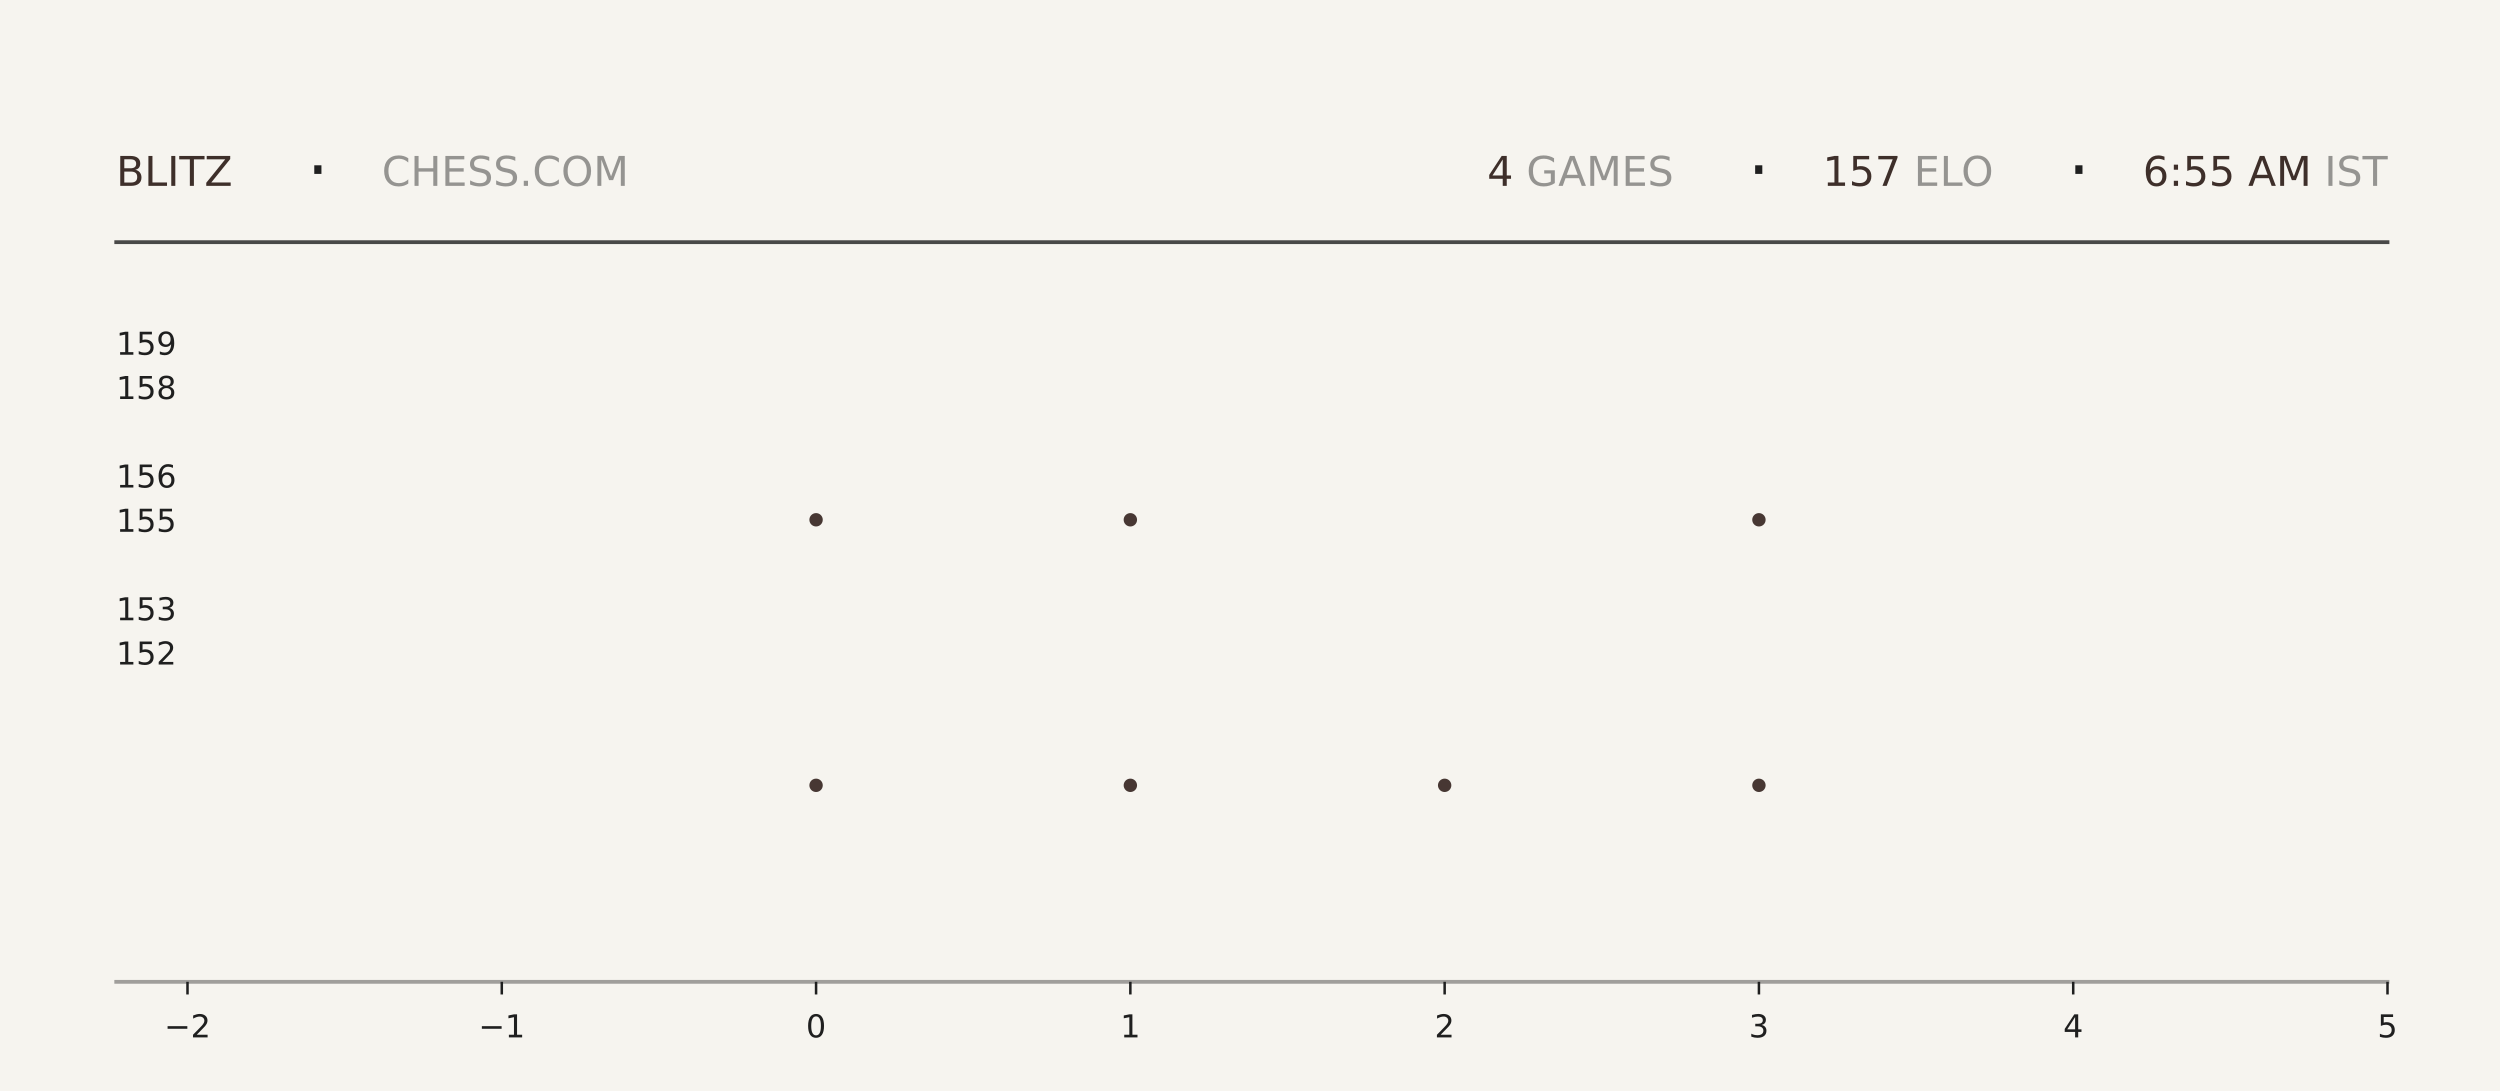
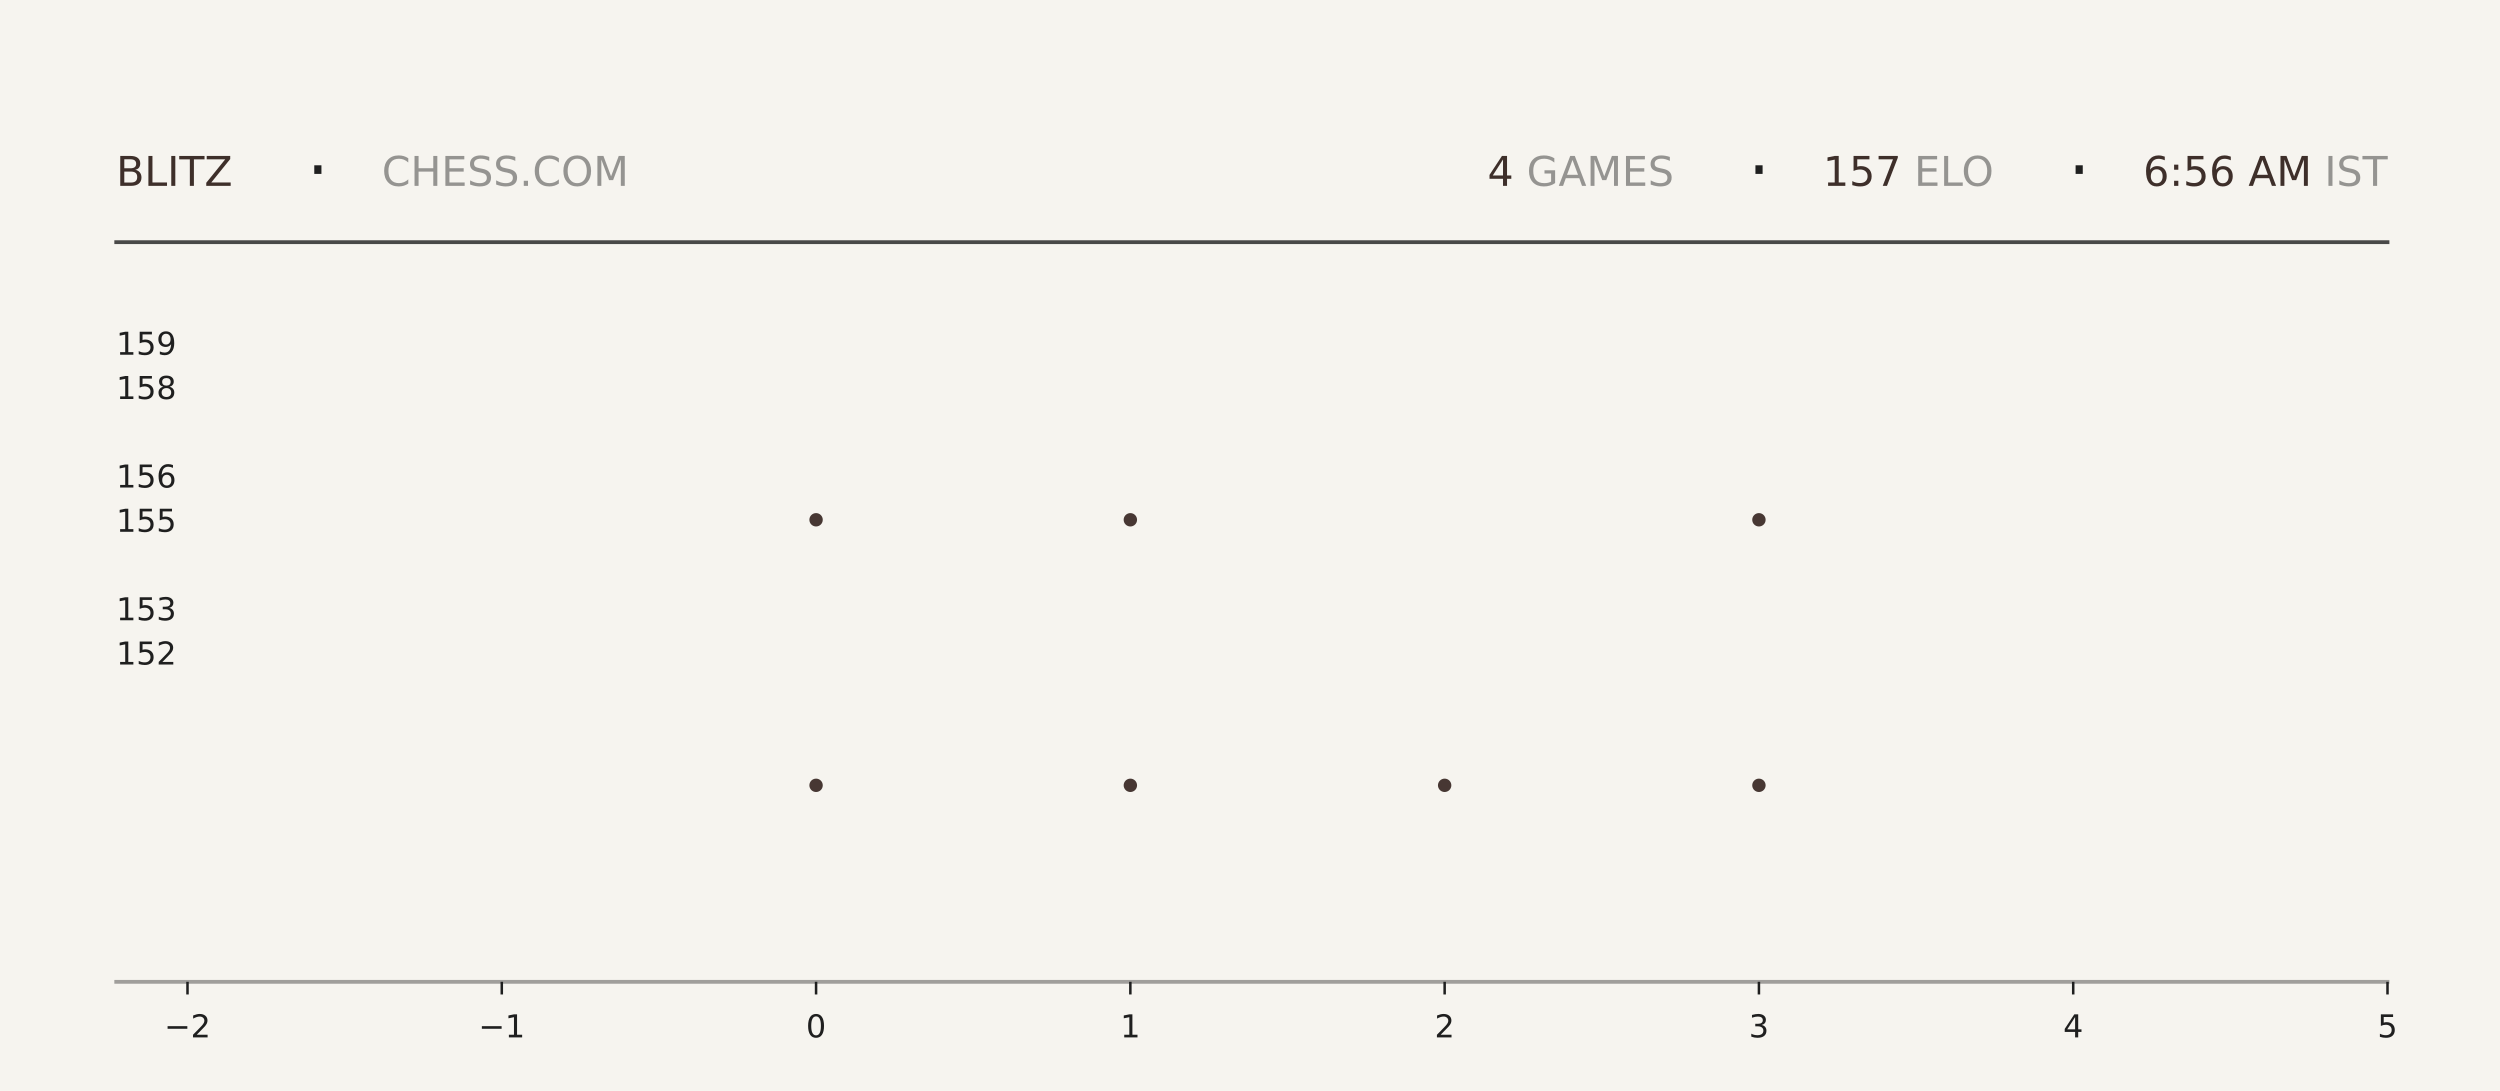
<svg xmlns="http://www.w3.org/2000/svg" xmlns:xlink="http://www.w3.org/1999/xlink" width="792pt" height="345.6pt" viewBox="0 0 792 345.6" version="1.1">
  <defs>
    <style type="text/css">*{stroke-linejoin: round; stroke-linecap: butt}</style>
  </defs>
  <g id="figure_1">
    <g id="patch_1">
      <path d="M 0 345.6  L 792 345.6  L 792 0  L 0 0  z " style="fill: #f6f4ef" />
    </g>
    <g id="axes_1">
      <g id="patch_2">
        <path d="M 59.4 311.04  L 756.36 311.04  L 756.36 103.68  L 59.4 103.68  z " style="fill: #f6f4ef" />
      </g>
      <g id="PathCollection_1">
        <defs>
-           <path id="m0a93448016" d="M 0 2.121  C 0.563 2.121 1.102 1.898 1.5 1.5  C 1.898 1.102 2.121 0.563 2.121 0  C 2.121 -0.563 1.898 -1.102 1.5 -1.5  C 1.102 -1.898 0.563 -2.121 0 -2.121  C -0.563 -2.121 -1.102 -1.898 -1.5 -1.5  C -1.898 -1.102 -2.121 -0.563 -2.121 0  C -2.121 0.563 -1.898 1.102 -1.5 1.5  C -1.102 1.898 -0.563 2.121 0 2.121  z " />
-         </defs>
-         <g clip-path="url(#pd430f2a03a)">
-           <use xlink:href="#m0a93448016" x="258.531" y="248.79" style="fill: #3e2f2a; fill-opacity: 0.95" />
-           <use xlink:href="#m0a93448016" x="258.531" y="164.668" style="fill: #3e2f2a; fill-opacity: 0.95" />
+           <path id="ma6a2b9882d" d="M 0 2.121  C 0.563 2.121 1.102 1.898 1.5 1.5  C 1.898 1.102 2.121 0.563 2.121 0  C 2.121 -0.563 1.898 -1.102 1.5 -1.5  C 1.102 -1.898 0.563 -2.121 0 -2.121  C -0.563 -2.121 -1.102 -1.898 -1.5 -1.5  C -1.898 -1.102 -2.121 -0.563 -2.121 0  C -2.121 0.563 -1.898 1.102 -1.5 1.5  C -1.102 1.898 -0.563 2.121 0 2.121  z " />
+         </defs>
+         <g clip-path="url(#p2dd996cbf5)">
+           <use xlink:href="#ma6a2b9882d" x="258.531" y="248.79" style="fill: #3e2f2a; fill-opacity: 0.95" />
+           <use xlink:href="#ma6a2b9882d" x="258.531" y="164.668" style="fill: #3e2f2a; fill-opacity: 0.95" />
        </g>
      </g>
      <g id="PathCollection_2">
-         <g clip-path="url(#pd430f2a03a)">
-           <use xlink:href="#m0a93448016" x="358.097" y="248.79" style="fill: #3e2f2a; fill-opacity: 0.95" />
-           <use xlink:href="#m0a93448016" x="358.097" y="164.668" style="fill: #3e2f2a; fill-opacity: 0.95" />
-           <use xlink:href="#m0a93448016" x="358.097" y="80.547" style="fill: #3e2f2a; fill-opacity: 0.95" />
+         <g clip-path="url(#p2dd996cbf5)">
+           <use xlink:href="#ma6a2b9882d" x="358.097" y="248.79" style="fill: #3e2f2a; fill-opacity: 0.95" />
+           <use xlink:href="#ma6a2b9882d" x="358.097" y="164.668" style="fill: #3e2f2a; fill-opacity: 0.95" />
+           <use xlink:href="#ma6a2b9882d" x="358.097" y="80.547" style="fill: #3e2f2a; fill-opacity: 0.95" />
        </g>
      </g>
      <g id="PathCollection_3">
-         <g clip-path="url(#pd430f2a03a)">
-           <use xlink:href="#m0a93448016" x="457.663" y="248.79" style="fill: #3e2f2a; fill-opacity: 0.95" />
+         <g clip-path="url(#p2dd996cbf5)">
+           <use xlink:href="#ma6a2b9882d" x="457.663" y="248.79" style="fill: #3e2f2a; fill-opacity: 0.95" />
        </g>
      </g>
      <g id="PathCollection_4">
-         <g clip-path="url(#pd430f2a03a)">
-           <use xlink:href="#m0a93448016" x="557.229" y="248.79" style="fill: #3e2f2a; fill-opacity: 0.95" />
-           <use xlink:href="#m0a93448016" x="557.229" y="164.668" style="fill: #3e2f2a; fill-opacity: 0.95" />
-           <use xlink:href="#m0a93448016" x="557.229" y="80.547" style="fill: #3e2f2a; fill-opacity: 0.95" />
+         <g clip-path="url(#p2dd996cbf5)">
+           <use xlink:href="#ma6a2b9882d" x="557.229" y="248.79" style="fill: #3e2f2a; fill-opacity: 0.95" />
+           <use xlink:href="#ma6a2b9882d" x="557.229" y="164.668" style="fill: #3e2f2a; fill-opacity: 0.95" />
+           <use xlink:href="#ma6a2b9882d" x="557.229" y="80.547" style="fill: #3e2f2a; fill-opacity: 0.95" />
        </g>
      </g>
      <g id="matplotlib.axis_1">
        <g id="xtick_1">
          <g id="line2d_1">
            <defs>
-               <path id="m0edf395f01" d="M 0 0  L 0 4  " style="stroke: #1f1f1f; stroke-width: 0.8" />
+               <path id="mffaf612321" d="M 0 0  L 0 4  " style="stroke: #1f1f1f; stroke-width: 0.8" />
            </defs>
            <g>
-               <use xlink:href="#m0edf395f01" x="59.4" y="311.04" style="fill: #1f1f1f; stroke: #1f1f1f; stroke-width: 0.8" />
+               <use xlink:href="#mffaf612321" x="59.4" y="311.04" style="fill: #1f1f1f; stroke: #1f1f1f; stroke-width: 0.8" />
            </g>
          </g>
          <g id="text_1">
            <g style="fill: #1f1f1f" transform="translate(52.02891 328.6384) scale(0.1 -0.1)">
              <defs>
                <path id="DejaVuSans-2212" d="M 678 2272  L 4684 2272  L 4684 1741  L 678 1741  L 678 2272  z " transform="scale(0.015625)" />
                <path id="DejaVuSans-32" d="M 1228 531  L 3431 531  L 3431 0  L 469 0  L 469 531  Q 828 903 1448 1529  Q 2069 2156 2228 2338  Q 2531 2678 2651 2914  Q 2772 3150 2772 3378  Q 2772 3750 2511 3984  Q 2250 4219 1831 4219  Q 1534 4219 1204 4116  Q 875 4013 500 3803  L 500 4441  Q 881 4594 1212 4672  Q 1544 4750 1819 4750  Q 2544 4750 2975 4387  Q 3406 4025 3406 3419  Q 3406 3131 3298 2873  Q 3191 2616 2906 2266  Q 2828 2175 2409 1742  Q 1991 1309 1228 531  z " transform="scale(0.015625)" />
              </defs>
              <use xlink:href="#DejaVuSans-2212" />
              <use xlink:href="#DejaVuSans-32" transform="translate(83.78906 0)" />
            </g>
          </g>
        </g>
        <g id="xtick_2">
          <g id="line2d_2">
            <g>
-               <use xlink:href="#m0edf395f01" x="158.966" y="311.04" style="fill: #1f1f1f; stroke: #1f1f1f; stroke-width: 0.8" />
+               <use xlink:href="#mffaf612321" x="158.966" y="311.04" style="fill: #1f1f1f; stroke: #1f1f1f; stroke-width: 0.8" />
            </g>
          </g>
          <g id="text_2">
            <g style="fill: #1f1f1f" transform="translate(151.5946 328.6384) scale(0.1 -0.1)">
              <defs>
                <path id="DejaVuSans-31" d="M 794 531  L 1825 531  L 1825 4091  L 703 3866  L 703 4441  L 1819 4666  L 2450 4666  L 2450 531  L 3481 531  L 3481 0  L 794 0  L 794 531  z " transform="scale(0.015625)" />
              </defs>
              <use xlink:href="#DejaVuSans-2212" />
              <use xlink:href="#DejaVuSans-31" transform="translate(83.78906 0)" />
            </g>
          </g>
        </g>
        <g id="xtick_3">
          <g id="line2d_3">
            <g>
-               <use xlink:href="#m0edf395f01" x="258.531" y="311.04" style="fill: #1f1f1f; stroke: #1f1f1f; stroke-width: 0.8" />
+               <use xlink:href="#mffaf612321" x="258.531" y="311.04" style="fill: #1f1f1f; stroke: #1f1f1f; stroke-width: 0.8" />
            </g>
          </g>
          <g id="text_3">
            <g style="fill: #1f1f1f" transform="translate(255.3502 328.6384) scale(0.1 -0.1)">
              <defs>
                <path id="DejaVuSans-30" d="M 2034 4250  Q 1547 4250 1301 3770  Q 1056 3291 1056 2328  Q 1056 1369 1301 889  Q 1547 409 2034 409  Q 2525 409 2770 889  Q 3016 1369 3016 2328  Q 3016 3291 2770 3770  Q 2525 4250 2034 4250  z M 2034 4750  Q 2819 4750 3233 4129  Q 3647 3509 3647 2328  Q 3647 1150 3233 529  Q 2819 -91 2034 -91  Q 1250 -91 836 529  Q 422 1150 422 2328  Q 422 3509 836 4129  Q 1250 4750 2034 4750  z " transform="scale(0.015625)" />
              </defs>
              <use xlink:href="#DejaVuSans-30" />
            </g>
          </g>
        </g>
        <g id="xtick_4">
          <g id="line2d_4">
            <g>
-               <use xlink:href="#m0edf395f01" x="358.097" y="311.04" style="fill: #1f1f1f; stroke: #1f1f1f; stroke-width: 0.8" />
+               <use xlink:href="#mffaf612321" x="358.097" y="311.04" style="fill: #1f1f1f; stroke: #1f1f1f; stroke-width: 0.8" />
            </g>
          </g>
          <g id="text_4">
            <g style="fill: #1f1f1f" transform="translate(354.9159 328.6384) scale(0.1 -0.1)">
              <use xlink:href="#DejaVuSans-31" />
            </g>
          </g>
        </g>
        <g id="xtick_5">
          <g id="line2d_5">
            <g>
-               <use xlink:href="#m0edf395f01" x="457.663" y="311.04" style="fill: #1f1f1f; stroke: #1f1f1f; stroke-width: 0.8" />
+               <use xlink:href="#mffaf612321" x="457.663" y="311.04" style="fill: #1f1f1f; stroke: #1f1f1f; stroke-width: 0.8" />
            </g>
          </g>
          <g id="text_5">
            <g style="fill: #1f1f1f" transform="translate(454.4816 328.6384) scale(0.1 -0.1)">
              <use xlink:href="#DejaVuSans-32" />
            </g>
          </g>
        </g>
        <g id="xtick_6">
          <g id="line2d_6">
            <g>
-               <use xlink:href="#m0edf395f01" x="557.229" y="311.04" style="fill: #1f1f1f; stroke: #1f1f1f; stroke-width: 0.8" />
+               <use xlink:href="#mffaf612321" x="557.229" y="311.04" style="fill: #1f1f1f; stroke: #1f1f1f; stroke-width: 0.8" />
            </g>
          </g>
          <g id="text_6">
            <g style="fill: #1f1f1f" transform="translate(554.0473 328.6384) scale(0.1 -0.1)">
              <defs>
                <path id="DejaVuSans-33" d="M 2597 2516  Q 3050 2419 3304 2112  Q 3559 1806 3559 1356  Q 3559 666 3084 287  Q 2609 -91 1734 -91  Q 1441 -91 1130 -33  Q 819 25 488 141  L 488 750  Q 750 597 1062 519  Q 1375 441 1716 441  Q 2309 441 2620 675  Q 2931 909 2931 1356  Q 2931 1769 2642 2001  Q 2353 2234 1838 2234  L 1294 2234  L 1294 2753  L 1863 2753  Q 2328 2753 2575 2939  Q 2822 3125 2822 3475  Q 2822 3834 2567 4026  Q 2313 4219 1838 4219  Q 1578 4219 1281 4162  Q 984 4106 628 3988  L 628 4550  Q 988 4650 1302 4700  Q 1616 4750 1894 4750  Q 2613 4750 3031 4423  Q 3450 4097 3450 3541  Q 3450 3153 3228 2886  Q 3006 2619 2597 2516  z " transform="scale(0.015625)" />
              </defs>
              <use xlink:href="#DejaVuSans-33" />
            </g>
          </g>
        </g>
        <g id="xtick_7">
          <g id="line2d_7">
            <g>
-               <use xlink:href="#m0edf395f01" x="656.794" y="311.04" style="fill: #1f1f1f; stroke: #1f1f1f; stroke-width: 0.8" />
+               <use xlink:href="#mffaf612321" x="656.794" y="311.04" style="fill: #1f1f1f; stroke: #1f1f1f; stroke-width: 0.8" />
            </g>
          </g>
          <g id="text_7">
            <g style="fill: #1f1f1f" transform="translate(653.613 328.6384) scale(0.1 -0.1)">
              <defs>
                <path id="DejaVuSans-34" d="M 2419 4116  L 825 1625  L 2419 1625  L 2419 4116  z M 2253 4666  L 3047 4666  L 3047 1625  L 3713 1625  L 3713 1100  L 3047 1100  L 3047 0  L 2419 0  L 2419 1100  L 313 1100  L 313 1709  L 2253 4666  z " transform="scale(0.015625)" />
              </defs>
              <use xlink:href="#DejaVuSans-34" />
            </g>
          </g>
        </g>
        <g id="xtick_8">
          <g id="line2d_8">
            <g>
-               <use xlink:href="#m0edf395f01" x="756.36" y="311.04" style="fill: #1f1f1f; stroke: #1f1f1f; stroke-width: 0.8" />
+               <use xlink:href="#mffaf612321" x="756.36" y="311.04" style="fill: #1f1f1f; stroke: #1f1f1f; stroke-width: 0.8" />
            </g>
          </g>
          <g id="text_8">
            <g style="fill: #1f1f1f" transform="translate(753.1788 328.6384) scale(0.1 -0.1)">
              <defs>
                <path id="DejaVuSans-35" d="M 691 4666  L 3169 4666  L 3169 4134  L 1269 4134  L 1269 2991  Q 1406 3038 1543 3061  Q 1681 3084 1819 3084  Q 2600 3084 3056 2656  Q 3513 2228 3513 1497  Q 3513 744 3044 326  Q 2575 -91 1722 -91  Q 1428 -91 1123 -41  Q 819 9 494 109  L 494 744  Q 775 591 1075 516  Q 1375 441 1709 441  Q 2250 441 2565 725  Q 2881 1009 2881 1497  Q 2881 1984 2565 2268  Q 2250 2553 1709 2553  Q 1456 2553 1204 2497  Q 953 2441 691 2322  L 691 4666  z " transform="scale(0.015625)" />
              </defs>
              <use xlink:href="#DejaVuSans-35" />
            </g>
          </g>
        </g>
      </g>
      <g id="matplotlib.axis_2">
        <g id="ytick_1">
          <g id="line2d_9" />
          <g id="text_9">
            <g style="fill: #1f1f1f" transform="translate(36.8125 210.5283) scale(0.1 -0.1)">
              <use xlink:href="#DejaVuSans-31" />
              <use xlink:href="#DejaVuSans-35" transform="translate(63.62305 0)" />
              <use xlink:href="#DejaVuSans-32" transform="translate(127.2461 0)" />
            </g>
          </g>
        </g>
        <g id="ytick_2">
          <g id="line2d_10" />
          <g id="text_10">
            <g style="fill: #1f1f1f" transform="translate(36.8125 196.508) scale(0.1 -0.1)">
              <use xlink:href="#DejaVuSans-31" />
              <use xlink:href="#DejaVuSans-35" transform="translate(63.62305 0)" />
              <use xlink:href="#DejaVuSans-33" transform="translate(127.2461 0)" />
            </g>
          </g>
        </g>
        <g id="ytick_3">
          <g id="line2d_11" />
          <g id="text_11">
            <g style="fill: #1f1f1f" transform="translate(36.8125 168.4675) scale(0.1 -0.1)">
              <use xlink:href="#DejaVuSans-31" />
              <use xlink:href="#DejaVuSans-35" transform="translate(63.62305 0)" />
              <use xlink:href="#DejaVuSans-35" transform="translate(127.2461 0)" />
            </g>
          </g>
        </g>
        <g id="ytick_4">
          <g id="line2d_12" />
          <g id="text_12">
            <g style="fill: #1f1f1f" transform="translate(36.8125 154.4472) scale(0.1 -0.1)">
              <defs>
                <path id="DejaVuSans-36" d="M 2113 2584  Q 1688 2584 1439 2293  Q 1191 2003 1191 1497  Q 1191 994 1439 701  Q 1688 409 2113 409  Q 2538 409 2786 701  Q 3034 994 3034 1497  Q 3034 2003 2786 2293  Q 2538 2584 2113 2584  z M 3366 4563  L 3366 3988  Q 3128 4100 2886 4159  Q 2644 4219 2406 4219  Q 1781 4219 1451 3797  Q 1122 3375 1075 2522  Q 1259 2794 1537 2939  Q 1816 3084 2150 3084  Q 2853 3084 3261 2657  Q 3669 2231 3669 1497  Q 3669 778 3244 343  Q 2819 -91 2113 -91  Q 1303 -91 875 529  Q 447 1150 447 2328  Q 447 3434 972 4092  Q 1497 4750 2381 4750  Q 2619 4750 2861 4703  Q 3103 4656 3366 4563  z " transform="scale(0.015625)" />
              </defs>
              <use xlink:href="#DejaVuSans-31" />
              <use xlink:href="#DejaVuSans-35" transform="translate(63.62305 0)" />
              <use xlink:href="#DejaVuSans-36" transform="translate(127.2461 0)" />
            </g>
          </g>
        </g>
        <g id="ytick_5">
          <g id="line2d_13" />
          <g id="text_13">
            <g style="fill: #1f1f1f" transform="translate(36.8125 126.4066) scale(0.1 -0.1)">
              <defs>
                <path id="DejaVuSans-38" d="M 2034 2216  Q 1584 2216 1326 1975  Q 1069 1734 1069 1313  Q 1069 891 1326 650  Q 1584 409 2034 409  Q 2484 409 2743 651  Q 3003 894 3003 1313  Q 3003 1734 2745 1975  Q 2488 2216 2034 2216  z M 1403 2484  Q 997 2584 770 2862  Q 544 3141 544 3541  Q 544 4100 942 4425  Q 1341 4750 2034 4750  Q 2731 4750 3128 4425  Q 3525 4100 3525 3541  Q 3525 3141 3298 2862  Q 3072 2584 2669 2484  Q 3125 2378 3379 2068  Q 3634 1759 3634 1313  Q 3634 634 3220 271  Q 2806 -91 2034 -91  Q 1263 -91 848 271  Q 434 634 434 1313  Q 434 1759 690 2068  Q 947 2378 1403 2484  z M 1172 3481  Q 1172 3119 1398 2916  Q 1625 2713 2034 2713  Q 2441 2713 2670 2916  Q 2900 3119 2900 3481  Q 2900 3844 2670 4047  Q 2441 4250 2034 4250  Q 1625 4250 1398 4047  Q 1172 3844 1172 3481  z " transform="scale(0.015625)" />
              </defs>
              <use xlink:href="#DejaVuSans-31" />
              <use xlink:href="#DejaVuSans-35" transform="translate(63.62305 0)" />
              <use xlink:href="#DejaVuSans-38" transform="translate(127.2461 0)" />
            </g>
          </g>
        </g>
        <g id="ytick_6">
          <g id="line2d_14" />
          <g id="text_14">
            <g style="fill: #1f1f1f" transform="translate(36.8125 112.3863) scale(0.1 -0.1)">
              <defs>
                <path id="DejaVuSans-39" d="M 703 97  L 703 672  Q 941 559 1184 500  Q 1428 441 1663 441  Q 2288 441 2617 861  Q 2947 1281 2994 2138  Q 2813 1869 2534 1725  Q 2256 1581 1919 1581  Q 1219 1581 811 2004  Q 403 2428 403 3163  Q 403 3881 828 4315  Q 1253 4750 1959 4750  Q 2769 4750 3195 4129  Q 3622 3509 3622 2328  Q 3622 1225 3098 567  Q 2575 -91 1691 -91  Q 1453 -91 1209 -44  Q 966 3 703 97  z M 1959 2075  Q 2384 2075 2632 2365  Q 2881 2656 2881 3163  Q 2881 3666 2632 3958  Q 2384 4250 1959 4250  Q 1534 4250 1286 3958  Q 1038 3666 1038 3163  Q 1038 2656 1286 2365  Q 1534 2075 1959 2075  z " transform="scale(0.015625)" />
              </defs>
              <use xlink:href="#DejaVuSans-31" />
              <use xlink:href="#DejaVuSans-35" transform="translate(63.62305 0)" />
              <use xlink:href="#DejaVuSans-39" transform="translate(127.2461 0)" />
            </g>
          </g>
        </g>
      </g>
    </g>
    <g id="line2d_15">
      <path d="M 36.82 76.723  L 756.36 76.723  " style="fill: none; stroke: #1f1f1f; stroke-opacity: 0.8; stroke-width: 1.2; stroke-linecap: square" />
    </g>
    <g id="line2d_16">
      <path d="M 36.82 311.04  L 756.36 311.04  " style="fill: none; stroke: #1f1f1f; stroke-opacity: 0.4; stroke-width: 1.2; stroke-linecap: square" />
    </g>
    <g id="text_15">
      <g style="fill: #3e2f2a" transform="translate(36.82 58.88319) scale(0.13 -0.13)">
        <defs>
          <path id="DejaVuSans-42" d="M 1259 2228  L 1259 519  L 2272 519  Q 2781 519 3026 730  Q 3272 941 3272 1375  Q 3272 1813 3026 2020  Q 2781 2228 2272 2228  L 1259 2228  z M 1259 4147  L 1259 2741  L 2194 2741  Q 2656 2741 2882 2914  Q 3109 3088 3109 3444  Q 3109 3797 2882 3972  Q 2656 4147 2194 4147  L 1259 4147  z M 628 4666  L 2241 4666  Q 2963 4666 3353 4366  Q 3744 4066 3744 3513  Q 3744 3084 3544 2831  Q 3344 2578 2956 2516  Q 3422 2416 3680 2098  Q 3938 1781 3938 1306  Q 3938 681 3513 340  Q 3088 0 2303 0  L 628 0  L 628 4666  z " transform="scale(0.015625)" />
          <path id="DejaVuSans-4c" d="M 628 4666  L 1259 4666  L 1259 531  L 3531 531  L 3531 0  L 628 0  L 628 4666  z " transform="scale(0.015625)" />
          <path id="DejaVuSans-49" d="M 628 4666  L 1259 4666  L 1259 0  L 628 0  L 628 4666  z " transform="scale(0.015625)" />
          <path id="DejaVuSans-54" d="M -19 4666  L 3928 4666  L 3928 4134  L 2272 4134  L 2272 0  L 1638 0  L 1638 4134  L -19 4134  L -19 4666  z " transform="scale(0.015625)" />
          <path id="DejaVuSans-5a" d="M 359 4666  L 4025 4666  L 4025 4184  L 1075 531  L 4097 531  L 4097 0  L 288 0  L 288 481  L 3238 4134  L 359 4134  L 359 4666  z " transform="scale(0.015625)" />
        </defs>
        <use xlink:href="#DejaVuSans-42" />
        <use xlink:href="#DejaVuSans-4c" transform="translate(68.60352 0)" />
        <use xlink:href="#DejaVuSans-49" transform="translate(124.3164 0)" />
        <use xlink:href="#DejaVuSans-54" transform="translate(153.8086 0)" />
        <use xlink:href="#DejaVuSans-5a" transform="translate(214.8926 0)" />
      </g>
    </g>
    <g id="text_16">
      <g style="fill: #1f1f1f" transform="translate(97.21 61.36662) scale(0.22 -0.22)">
        <defs>
          <path id="DejaVuSans-b7" d="M 684 2619  L 1344 2619  L 1344 1825  L 684 1825  L 684 2619  z " transform="scale(0.015625)" />
        </defs>
        <use xlink:href="#DejaVuSans-b7" />
      </g>
    </g>
    <g id="text_17">
      <g style="fill: #1f1f1f; opacity: 0.45" transform="translate(120.97 58.88319) scale(0.13 -0.13)">
        <defs>
          <path id="DejaVuSans-43" d="M 4122 4306  L 4122 3641  Q 3803 3938 3442 4084  Q 3081 4231 2675 4231  Q 1875 4231 1450 3742  Q 1025 3253 1025 2328  Q 1025 1406 1450 917  Q 1875 428 2675 428  Q 3081 428 3442 575  Q 3803 722 4122 1019  L 4122 359  Q 3791 134 3420 21  Q 3050 -91 2638 -91  Q 1578 -91 968 557  Q 359 1206 359 2328  Q 359 3453 968 4101  Q 1578 4750 2638 4750  Q 3056 4750 3426 4639  Q 3797 4528 4122 4306  z " transform="scale(0.015625)" />
          <path id="DejaVuSans-48" d="M 628 4666  L 1259 4666  L 1259 2753  L 3553 2753  L 3553 4666  L 4184 4666  L 4184 0  L 3553 0  L 3553 2222  L 1259 2222  L 1259 0  L 628 0  L 628 4666  z " transform="scale(0.015625)" />
          <path id="DejaVuSans-45" d="M 628 4666  L 3578 4666  L 3578 4134  L 1259 4134  L 1259 2753  L 3481 2753  L 3481 2222  L 1259 2222  L 1259 531  L 3634 531  L 3634 0  L 628 0  L 628 4666  z " transform="scale(0.015625)" />
          <path id="DejaVuSans-53" d="M 3425 4513  L 3425 3897  Q 3066 4069 2747 4153  Q 2428 4238 2131 4238  Q 1616 4238 1336 4038  Q 1056 3838 1056 3469  Q 1056 3159 1242 3001  Q 1428 2844 1947 2747  L 2328 2669  Q 3034 2534 3370 2195  Q 3706 1856 3706 1288  Q 3706 609 3251 259  Q 2797 -91 1919 -91  Q 1588 -91 1214 -16  Q 841 59 441 206  L 441 856  Q 825 641 1194 531  Q 1563 422 1919 422  Q 2459 422 2753 634  Q 3047 847 3047 1241  Q 3047 1584 2836 1778  Q 2625 1972 2144 2069  L 1759 2144  Q 1053 2284 737 2584  Q 422 2884 422 3419  Q 422 4038 858 4394  Q 1294 4750 2059 4750  Q 2388 4750 2728 4690  Q 3069 4631 3425 4513  z " transform="scale(0.015625)" />
          <path id="DejaVuSans-2e" d="M 684 794  L 1344 794  L 1344 0  L 684 0  L 684 794  z " transform="scale(0.015625)" />
          <path id="DejaVuSans-4f" d="M 2522 4238  Q 1834 4238 1429 3725  Q 1025 3213 1025 2328  Q 1025 1447 1429 934  Q 1834 422 2522 422  Q 3209 422 3611 934  Q 4013 1447 4013 2328  Q 4013 3213 3611 3725  Q 3209 4238 2522 4238  z M 2522 4750  Q 3503 4750 4090 4092  Q 4678 3434 4678 2328  Q 4678 1225 4090 567  Q 3503 -91 2522 -91  Q 1538 -91 948 565  Q 359 1222 359 2328  Q 359 3434 948 4092  Q 1538 4750 2522 4750  z " transform="scale(0.015625)" />
          <path id="DejaVuSans-4d" d="M 628 4666  L 1569 4666  L 2759 1491  L 3956 4666  L 4897 4666  L 4897 0  L 4281 0  L 4281 4097  L 3078 897  L 2444 897  L 1241 4097  L 1241 0  L 628 0  L 628 4666  z " transform="scale(0.015625)" />
        </defs>
        <use xlink:href="#DejaVuSans-43" />
        <use xlink:href="#DejaVuSans-48" transform="translate(69.82422 0)" />
        <use xlink:href="#DejaVuSans-45" transform="translate(145.0195 0)" />
        <use xlink:href="#DejaVuSans-53" transform="translate(208.2031 0)" />
        <use xlink:href="#DejaVuSans-53" transform="translate(271.6797 0)" />
        <use xlink:href="#DejaVuSans-2e" transform="translate(335.1562 0)" />
        <use xlink:href="#DejaVuSans-43" transform="translate(366.9434 0)" />
        <use xlink:href="#DejaVuSans-4f" transform="translate(436.7676 0)" />
        <use xlink:href="#DejaVuSans-4d" transform="translate(515.4785 0)" />
      </g>
    </g>
    <g id="text_18">
-       <g style="fill: #3e2f2a" transform="translate(471.15 58.88319) scale(0.13 -0.13)">
+       <g style="fill: #3e2f2a" transform="translate(471.24 58.88319) scale(0.13 -0.13)">
        <use xlink:href="#DejaVuSans-34" />
      </g>
    </g>
    <g id="text_19">
-       <g style="fill: #1f1f1f; opacity: 0.45" transform="translate(479.43 58.88319) scale(0.13 -0.13)">
+       <g style="fill: #1f1f1f; opacity: 0.45" transform="translate(479.52 58.88319) scale(0.13 -0.13)">
        <defs>
          <path id="DejaVuSans-20" transform="scale(0.015625)" />
          <path id="DejaVuSans-47" d="M 3809 666  L 3809 1919  L 2778 1919  L 2778 2438  L 4434 2438  L 4434 434  Q 4069 175 3628 42  Q 3188 -91 2688 -91  Q 1594 -91 976 548  Q 359 1188 359 2328  Q 359 3472 976 4111  Q 1594 4750 2688 4750  Q 3144 4750 3555 4637  Q 3966 4525 4313 4306  L 4313 3634  Q 3963 3931 3569 4081  Q 3175 4231 2741 4231  Q 1884 4231 1454 3753  Q 1025 3275 1025 2328  Q 1025 1384 1454 906  Q 1884 428 2741 428  Q 3075 428 3337 486  Q 3600 544 3809 666  z " transform="scale(0.015625)" />
          <path id="DejaVuSans-41" d="M 2188 4044  L 1331 1722  L 3047 1722  L 2188 4044  z M 1831 4666  L 2547 4666  L 4325 0  L 3669 0  L 3244 1197  L 1141 1197  L 716 0  L 50 0  L 1831 4666  z " transform="scale(0.015625)" />
        </defs>
        <use xlink:href="#DejaVuSans-20" />
        <use xlink:href="#DejaVuSans-47" transform="translate(31.78711 0)" />
        <use xlink:href="#DejaVuSans-41" transform="translate(109.2773 0)" />
        <use xlink:href="#DejaVuSans-4d" transform="translate(177.6855 0)" />
        <use xlink:href="#DejaVuSans-45" transform="translate(263.9648 0)" />
        <use xlink:href="#DejaVuSans-53" transform="translate(327.1484 0)" />
      </g>
    </g>
    <g id="text_20">
-       <g style="fill: #1f1f1f" transform="translate(553.68 61.36662) scale(0.22 -0.22)">
+       <g style="fill: #1f1f1f" transform="translate(553.77 61.36662) scale(0.22 -0.22)">
        <use xlink:href="#DejaVuSans-b7" />
      </g>
    </g>
    <g id="text_21">
-       <g style="fill: #3e2f2a" transform="translate(577.44 58.88319) scale(0.13 -0.13)">
+       <g style="fill: #3e2f2a" transform="translate(577.53 58.88319) scale(0.13 -0.13)">
        <defs>
          <path id="DejaVuSans-37" d="M 525 4666  L 3525 4666  L 3525 4397  L 1831 0  L 1172 0  L 2766 4134  L 525 4134  L 525 4666  z " transform="scale(0.015625)" />
        </defs>
        <use xlink:href="#DejaVuSans-31" />
        <use xlink:href="#DejaVuSans-35" transform="translate(63.62305 0)" />
        <use xlink:href="#DejaVuSans-37" transform="translate(127.2461 0)" />
      </g>
    </g>
    <g id="text_22">
-       <g style="fill: #1f1f1f; opacity: 0.45" transform="translate(602.19 58.88319) scale(0.13 -0.13)">
+       <g style="fill: #1f1f1f; opacity: 0.45" transform="translate(602.28 58.88319) scale(0.13 -0.13)">
        <use xlink:href="#DejaVuSans-20" />
        <use xlink:href="#DejaVuSans-45" transform="translate(31.78711 0)" />
        <use xlink:href="#DejaVuSans-4c" transform="translate(94.9707 0)" />
        <use xlink:href="#DejaVuSans-4f" transform="translate(147.0586 0)" />
      </g>
    </g>
    <g id="text_23">
-       <g style="fill: #1f1f1f" transform="translate(655.11 61.36662) scale(0.22 -0.22)">
+       <g style="fill: #1f1f1f" transform="translate(655.2 61.36662) scale(0.22 -0.22)">
        <use xlink:href="#DejaVuSans-b7" />
      </g>
    </g>
    <g id="text_24">
-       <g style="fill: #3e2f2a" transform="translate(678.87 58.88319) scale(0.13 -0.13)">
+       <g style="fill: #3e2f2a" transform="translate(678.96 58.88319) scale(0.13 -0.13)">
        <defs>
          <path id="DejaVuSans-3a" d="M 750 794  L 1409 794  L 1409 0  L 750 0  L 750 794  z M 750 3309  L 1409 3309  L 1409 2516  L 750 2516  L 750 3309  z " transform="scale(0.015625)" />
        </defs>
        <use xlink:href="#DejaVuSans-36" />
        <use xlink:href="#DejaVuSans-3a" transform="translate(63.62305 0)" />
        <use xlink:href="#DejaVuSans-35" transform="translate(97.31445 0)" />
-         <use xlink:href="#DejaVuSans-35" transform="translate(160.9375 0)" />
+         <use xlink:href="#DejaVuSans-36" transform="translate(160.9375 0)" />
        <use xlink:href="#DejaVuSans-20" transform="translate(224.5605 0)" />
        <use xlink:href="#DejaVuSans-41" transform="translate(256.3477 0)" />
        <use xlink:href="#DejaVuSans-4d" transform="translate(324.7559 0)" />
      </g>
    </g>
    <g id="text_25">
      <g style="fill: #1f1f1f; opacity: 0.45" transform="translate(732.24 58.88319) scale(0.13 -0.13)">
        <use xlink:href="#DejaVuSans-20" />
        <use xlink:href="#DejaVuSans-49" transform="translate(31.78711 0)" />
        <use xlink:href="#DejaVuSans-53" transform="translate(61.2793 0)" />
        <use xlink:href="#DejaVuSans-54" transform="translate(124.7559 0)" />
      </g>
    </g>
  </g>
  <defs>
-     <clipPath id="pd430f2a03a">
+     <clipPath id="p2dd996cbf5">
      <rect x="59.4" y="103.68" width="696.96" height="207.36" />
    </clipPath>
  </defs>
</svg>
